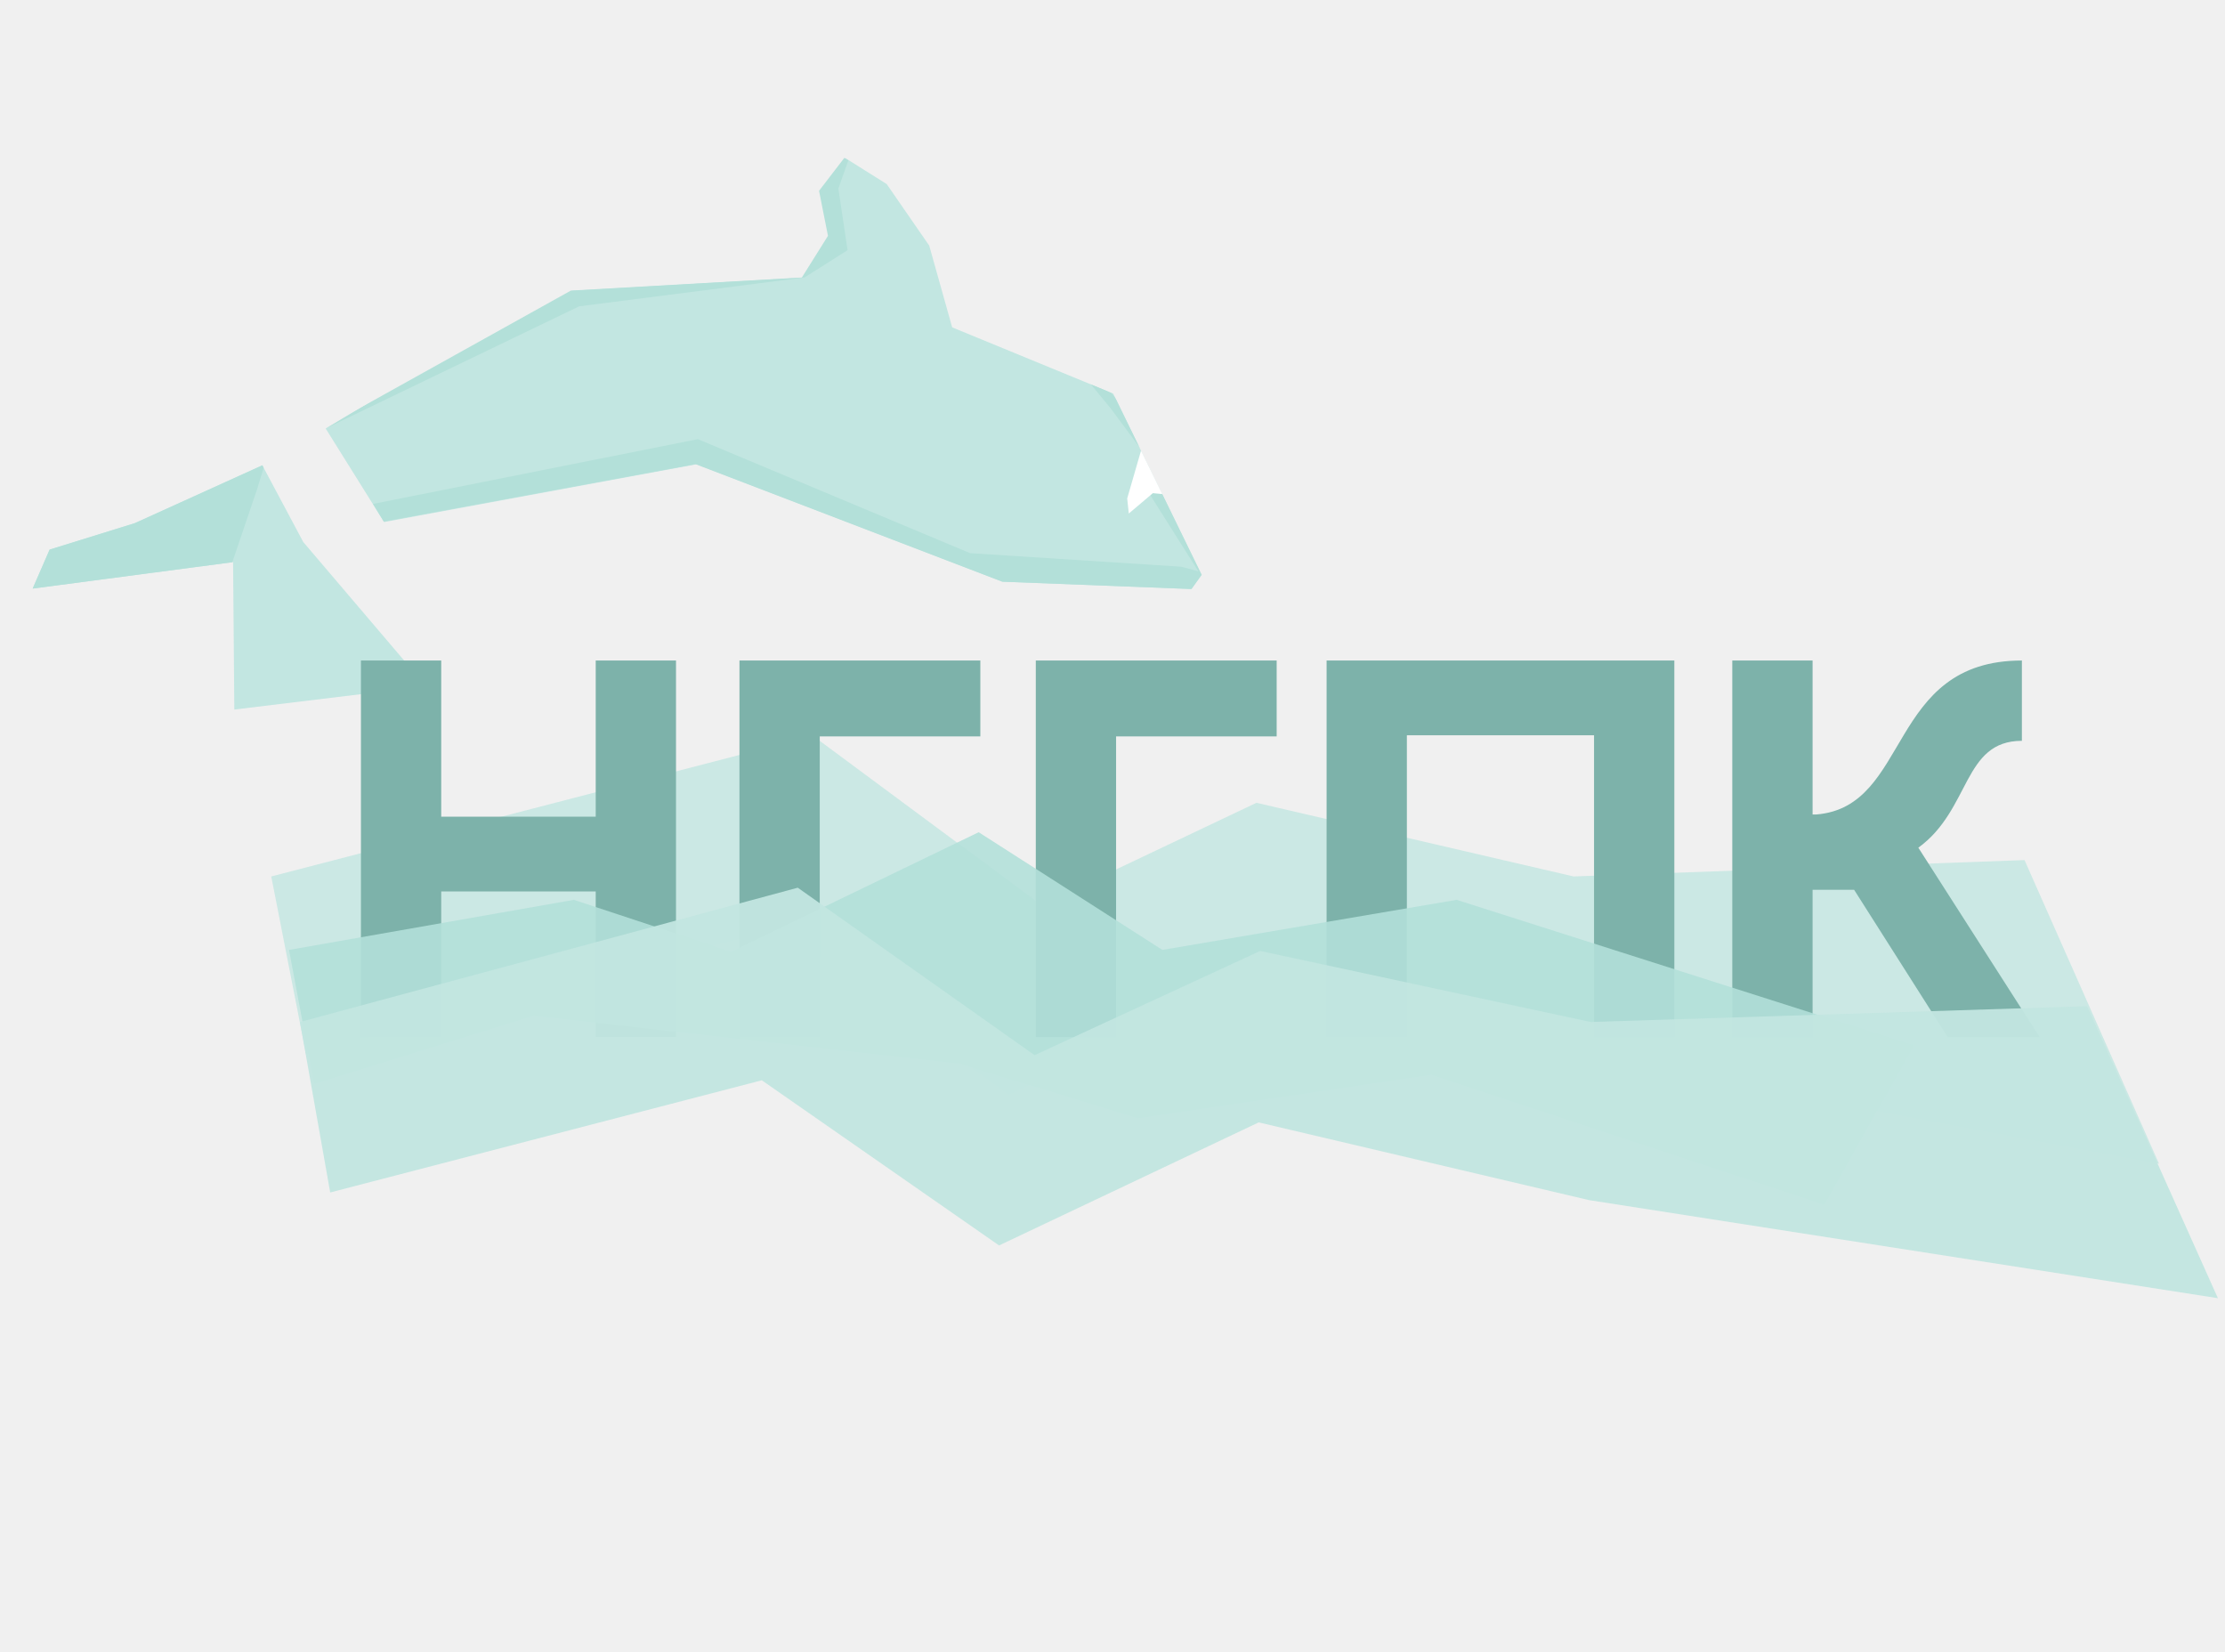
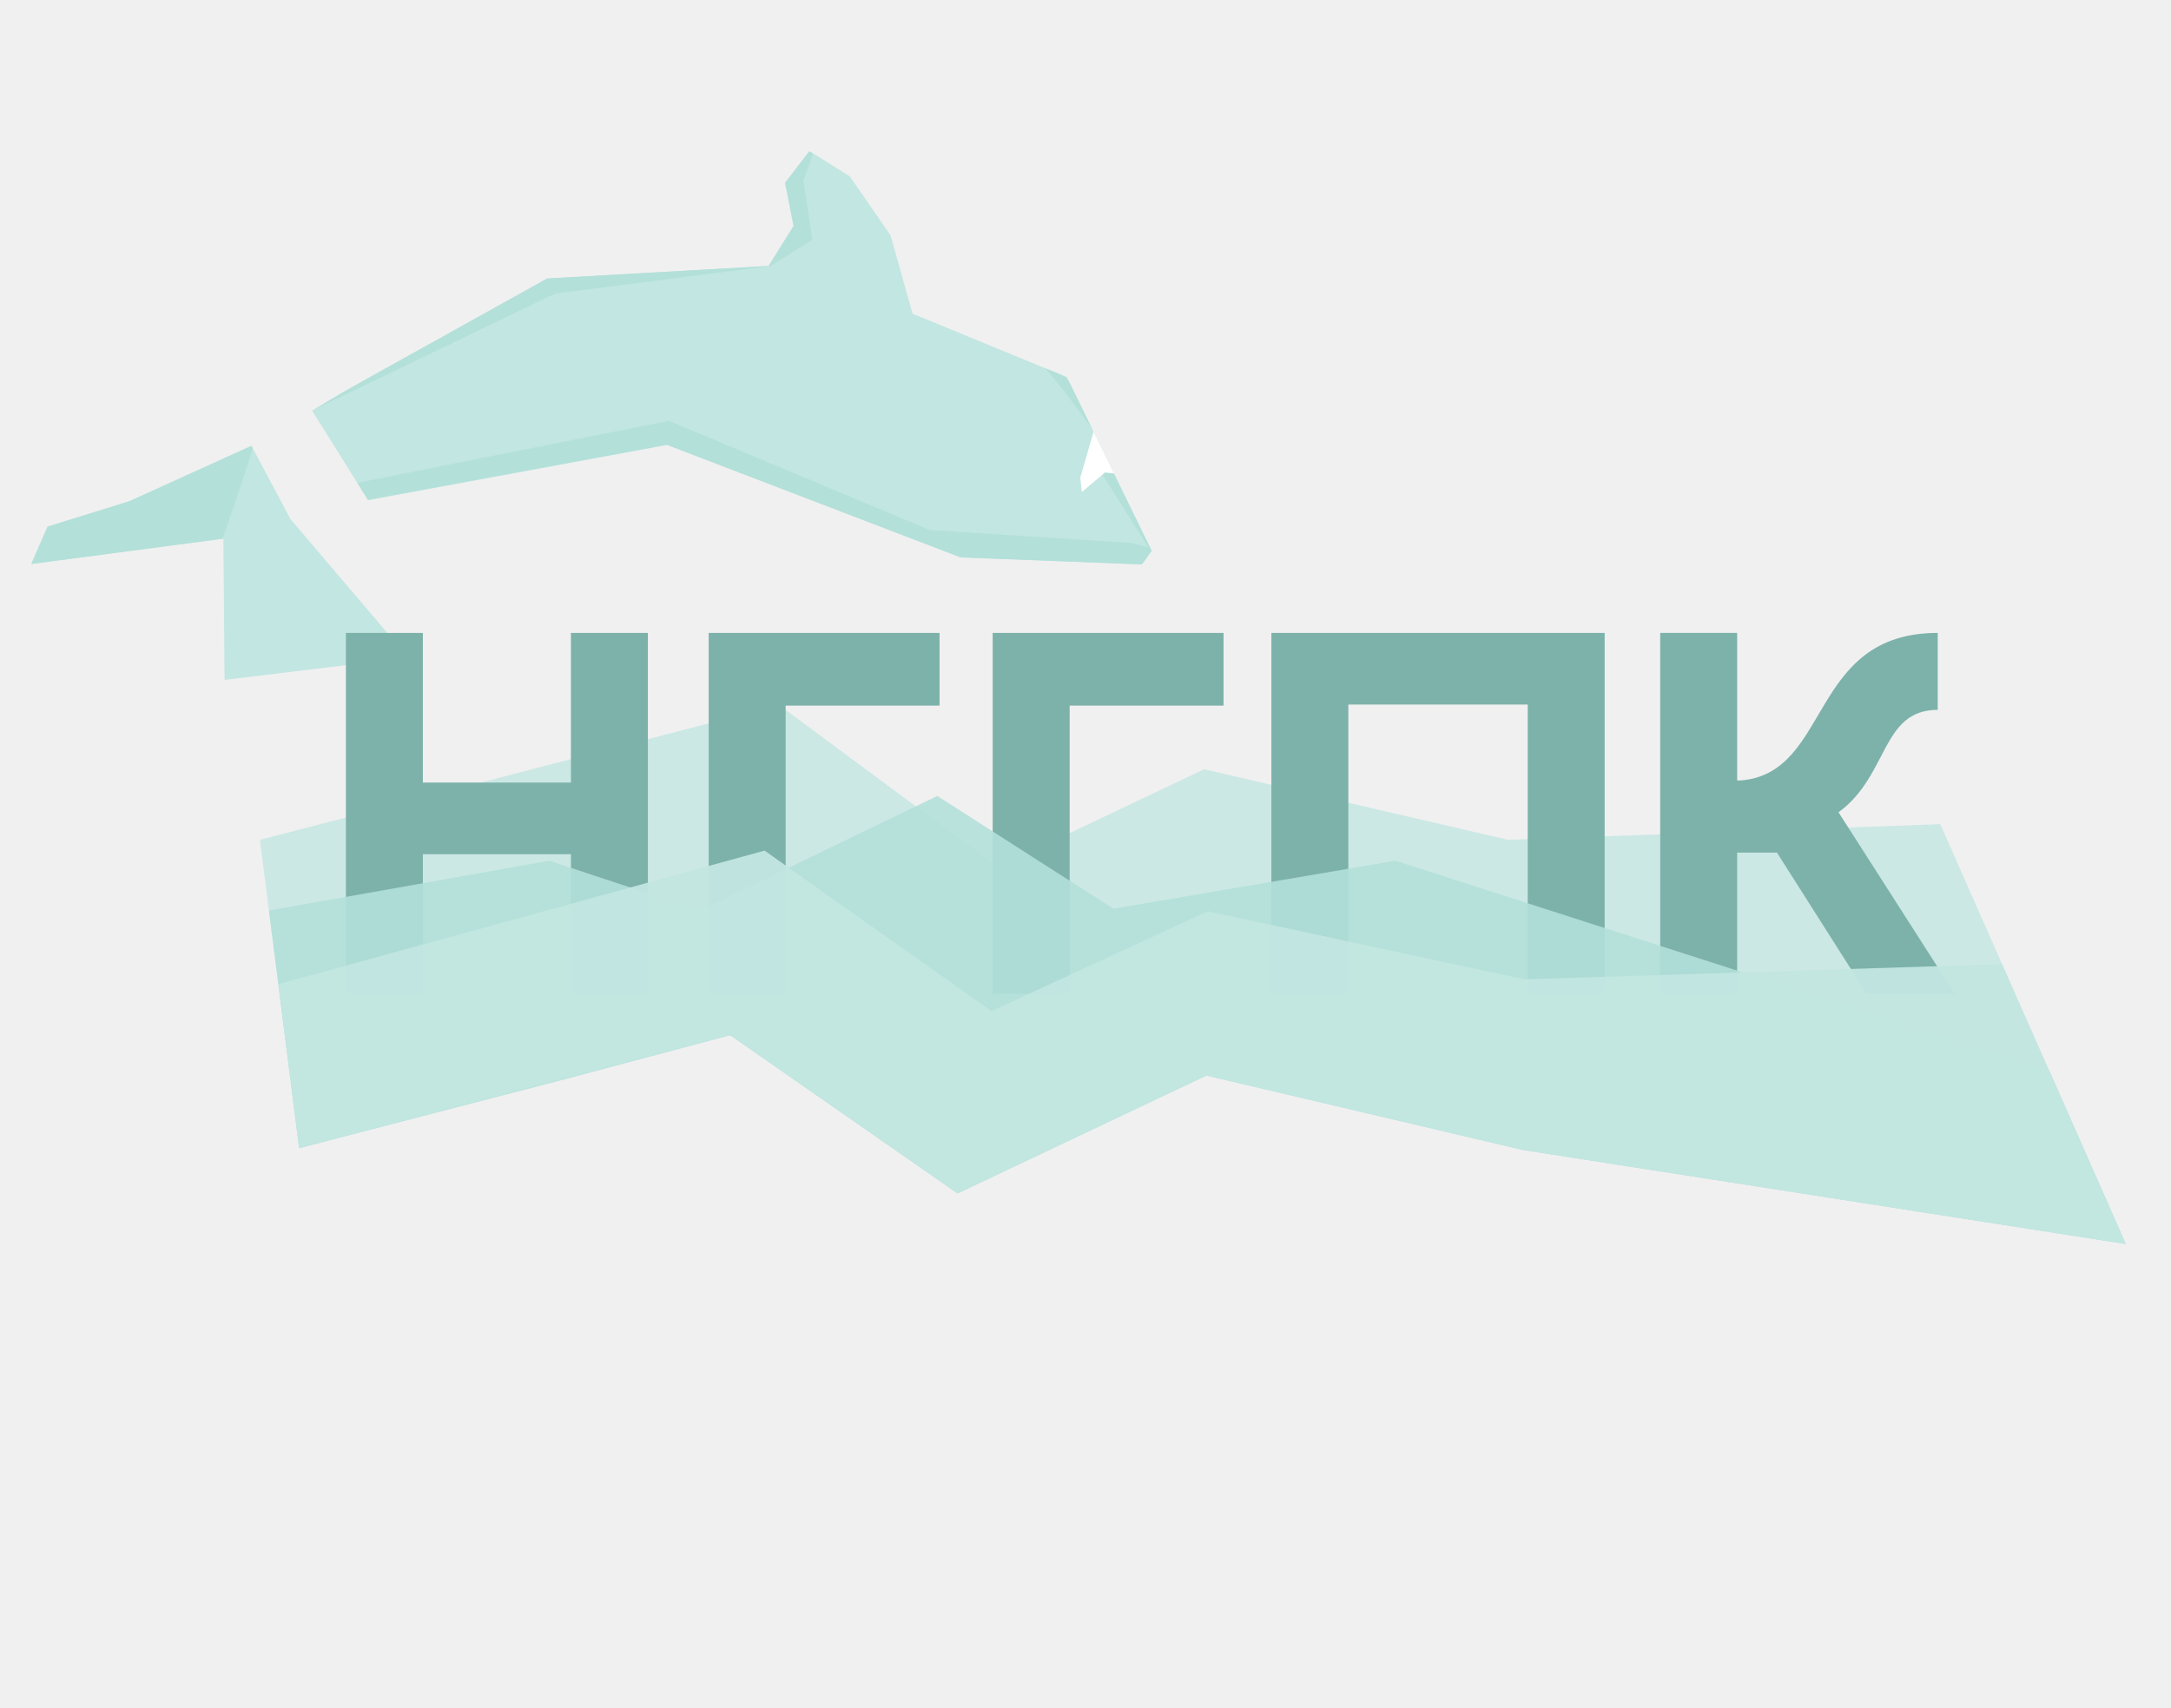
- <svg xmlns="http://www.w3.org/2000/svg" width="221" height="164" viewBox="0 0 221 164" fill="none">
+ <svg xmlns="http://www.w3.org/2000/svg" width="225" height="177" viewBox="0 0 225 177" fill="none">
  <path d="M32.344 42.554L56.856 28.873L79.737 27.57L82.324 23.431L81.443 18.958L83.946 15.689L88.072 18.281L92.296 24.393L94.576 32.512L110.57 39.088L119.336 57.089L118.325 58.498L99.578 57.774L69.197 46.109L38.15 51.849L32.344 42.554Z" fill="#C2E6E1" />
  <path d="M13.4 51.954L26.059 46.212L30.125 53.836L42.321 68.158L23.274 70.47L23.151 55.827L3.243 58.456L4.929 54.582L13.4 51.954Z" fill="#C2E6E1" />
  <mask id="mask0_27_228" style="mask-type:alpha" maskUnits="userSpaceOnUse" x="32" y="15" width="88" height="44">
    <path d="M32.125 42.533L56.701 28.859L79.645 27.561L82.238 23.423L81.353 18.95L83.863 15.681L88.001 18.274L92.238 24.388L94.526 32.507L110.567 39.087L119.362 57.091L118.348 58.501L99.549 57.771L69.081 46.098L37.949 51.83L32.125 42.533Z" fill="#C2E6E1" />
  </mask>
  <g mask="url(#mask0_27_228)">
    <path d="M87.408 7.074L75.395 7.499L56.238 28.178L32.421 42.518L57.528 30.423L79.906 27.558L84.187 24.846L83.27 18.73L87.408 7.074Z" fill="#B3E0D9" />
    <path d="M37.05 50.047L69.316 43.615L96.354 54.936L117.322 56.283L121.239 57.336L121.736 57.384L115.074 63.601L69.02 46.687L38.35 52.182L37.05 50.047Z" fill="#B3E0D9" />
    <rect x="114.608" y="47.482" width="13.719" height="1.207" transform="rotate(57.7249 114.608 47.4816)" fill="#B3E0D9" />
    <path d="M111.96 49.504L113.449 44.356L114.702 46.988L116.453 49.669L115.505 49.075L114.51 48.979L112.118 51.001L111.96 49.504Z" fill="white" />
    <path d="M110.38 39.037L114.6 44.097L113.579 44.949L110.301 40.536L108.053 37.808L110.38 39.037Z" fill="#B3E0D9" />
  </g>
  <mask id="mask1_27_228" style="mask-type:alpha" maskUnits="userSpaceOnUse" x="3" y="46" width="40" height="25">
    <path d="M13.4 51.954L26.059 46.212L30.125 53.836L42.321 68.158L23.274 70.47L23.151 55.827L3.243 58.456L4.929 54.582L13.4 51.954Z" fill="#C2E6E1" />
  </mask>
  <g mask="url(#mask1_27_228)">
    <path d="M-5.54 43.718L28.723 38.193L25.531 48.602L22.724 56.87L-2.652 61.623L-5.54 43.718Z" fill="#B3E0D9" />
  </g>
-   <path d="M26.942 87.046L80.751 73.082L103.421 89.88L124.797 79.731L156.297 87.046L201.088 85.421L214.443 115.57L156.297 104.71L124.797 96.731L100.195 108.719L77.486 92.149L30.402 104.71L26.942 87.046Z" fill="#C2E6E1" fill-opacity="0.8" />
-   <path d="M59.17 88.535H43.825V103H35.85V65.6H43.825V81.11H59.17V65.6H67.145V103H59.17V88.535ZM97.373 73.135H81.423V103H73.448V65.6H97.373V73.135ZM126.806 73.135H110.856V103H102.881V65.6H126.806V73.135ZM158.33 73.025H139.74V103H131.765V65.6H166.305V103H158.33V73.025ZM184.161 88.37H180.036V103H172.061V65.6H180.036V80.89H180.421C189.826 80.12 187.406 65.6 200.826 65.6V73.575C194.941 73.575 195.766 80.395 190.541 84.19L202.586 103H193.456L184.161 88.37Z" fill="#7DB2AA" />
-   <path d="M31.207 107.654L53.009 100.877L73.207 103.154L95.417 105.654L113.021 111.069L142.151 106.748L181.207 119.654L190.08 103.83L144.68 89.368L115.455 94.342L97.207 82.653L72.62 94.529L57 89.368L28.707 94.342L31.207 107.654Z" fill="#B3E0D9" fill-opacity="0.9" />
-   <path d="M29.797 101.499L79.24 88.163L102.763 104.794L125.167 94.444L157.991 101.499L207.297 99.932L220.297 128.932L157.839 119.193L125.021 111.472L99.233 123.693L75.667 107.291L32.797 118.432L29.797 101.499Z" fill="#C2E6E1" fill-opacity="0.95" />
+   <path d="M26.942 87.046L80.751 73.082L103.421 89.88L124.796 79.731L156.296 87.046L201.088 85.421L220.3 128.93L157.84 119.19L125.02 111.47L99.23 123.69L75.67 107.29L31 119L26.942 87.046Z" fill="#C2E6E1" fill-opacity="0.8" />
+   <path d="M59.17 88.535H43.825V103H35.85V65.6H43.825V81.11H59.17V65.6H67.145V103H59.17V88.535Z" fill="#7DB2AA" />
+   <path d="M97.373 73.135H81.423V103H73.448V65.6H97.373V73.135Z" fill="#7DB2AA" />
+   <path d="M126.806 73.135H110.856V103H102.881V65.6H126.806V73.135Z" fill="#7DB2AA" />
+   <path d="M158.33 73.025H139.74V103H131.765V65.6H166.305V103H158.33V73.025Z" fill="#7DB2AA" />
+   <path d="M184.161 88.37H180.036V103H172.061V65.6H180.036V80.89H180.421C189.826 80.12 187.406 65.6 200.826 65.6V73.575C194.941 73.575 195.766 80.395 190.541 84.19L202.586 103H193.456L184.161 88.37Z" fill="#7DB2AA" />
+   <path d="M31.013 119L58.013 112L75.683 107.29L99.243 123.69L125.033 111.47L157.853 119.19L220.313 128.93L212.393 111L144.614 89.214L115.388 94.188L97.141 82.5L72.553 94.375L56.933 89.214L27.873 94.375L31.013 119Z" fill="#B3E0D9" fill-opacity="0.9" />
+   <path d="M28.85 102L79.24 88.163L102.763 104.794L125.167 94.444L157.991 101.499L207.49 99.932L220.296 128.932L157.839 119.193L125.021 111.472L99.233 123.693L75.667 107.291L31 119L28.85 102Z" fill="#C2E6E1" fill-opacity="0.95" />
</svg>
